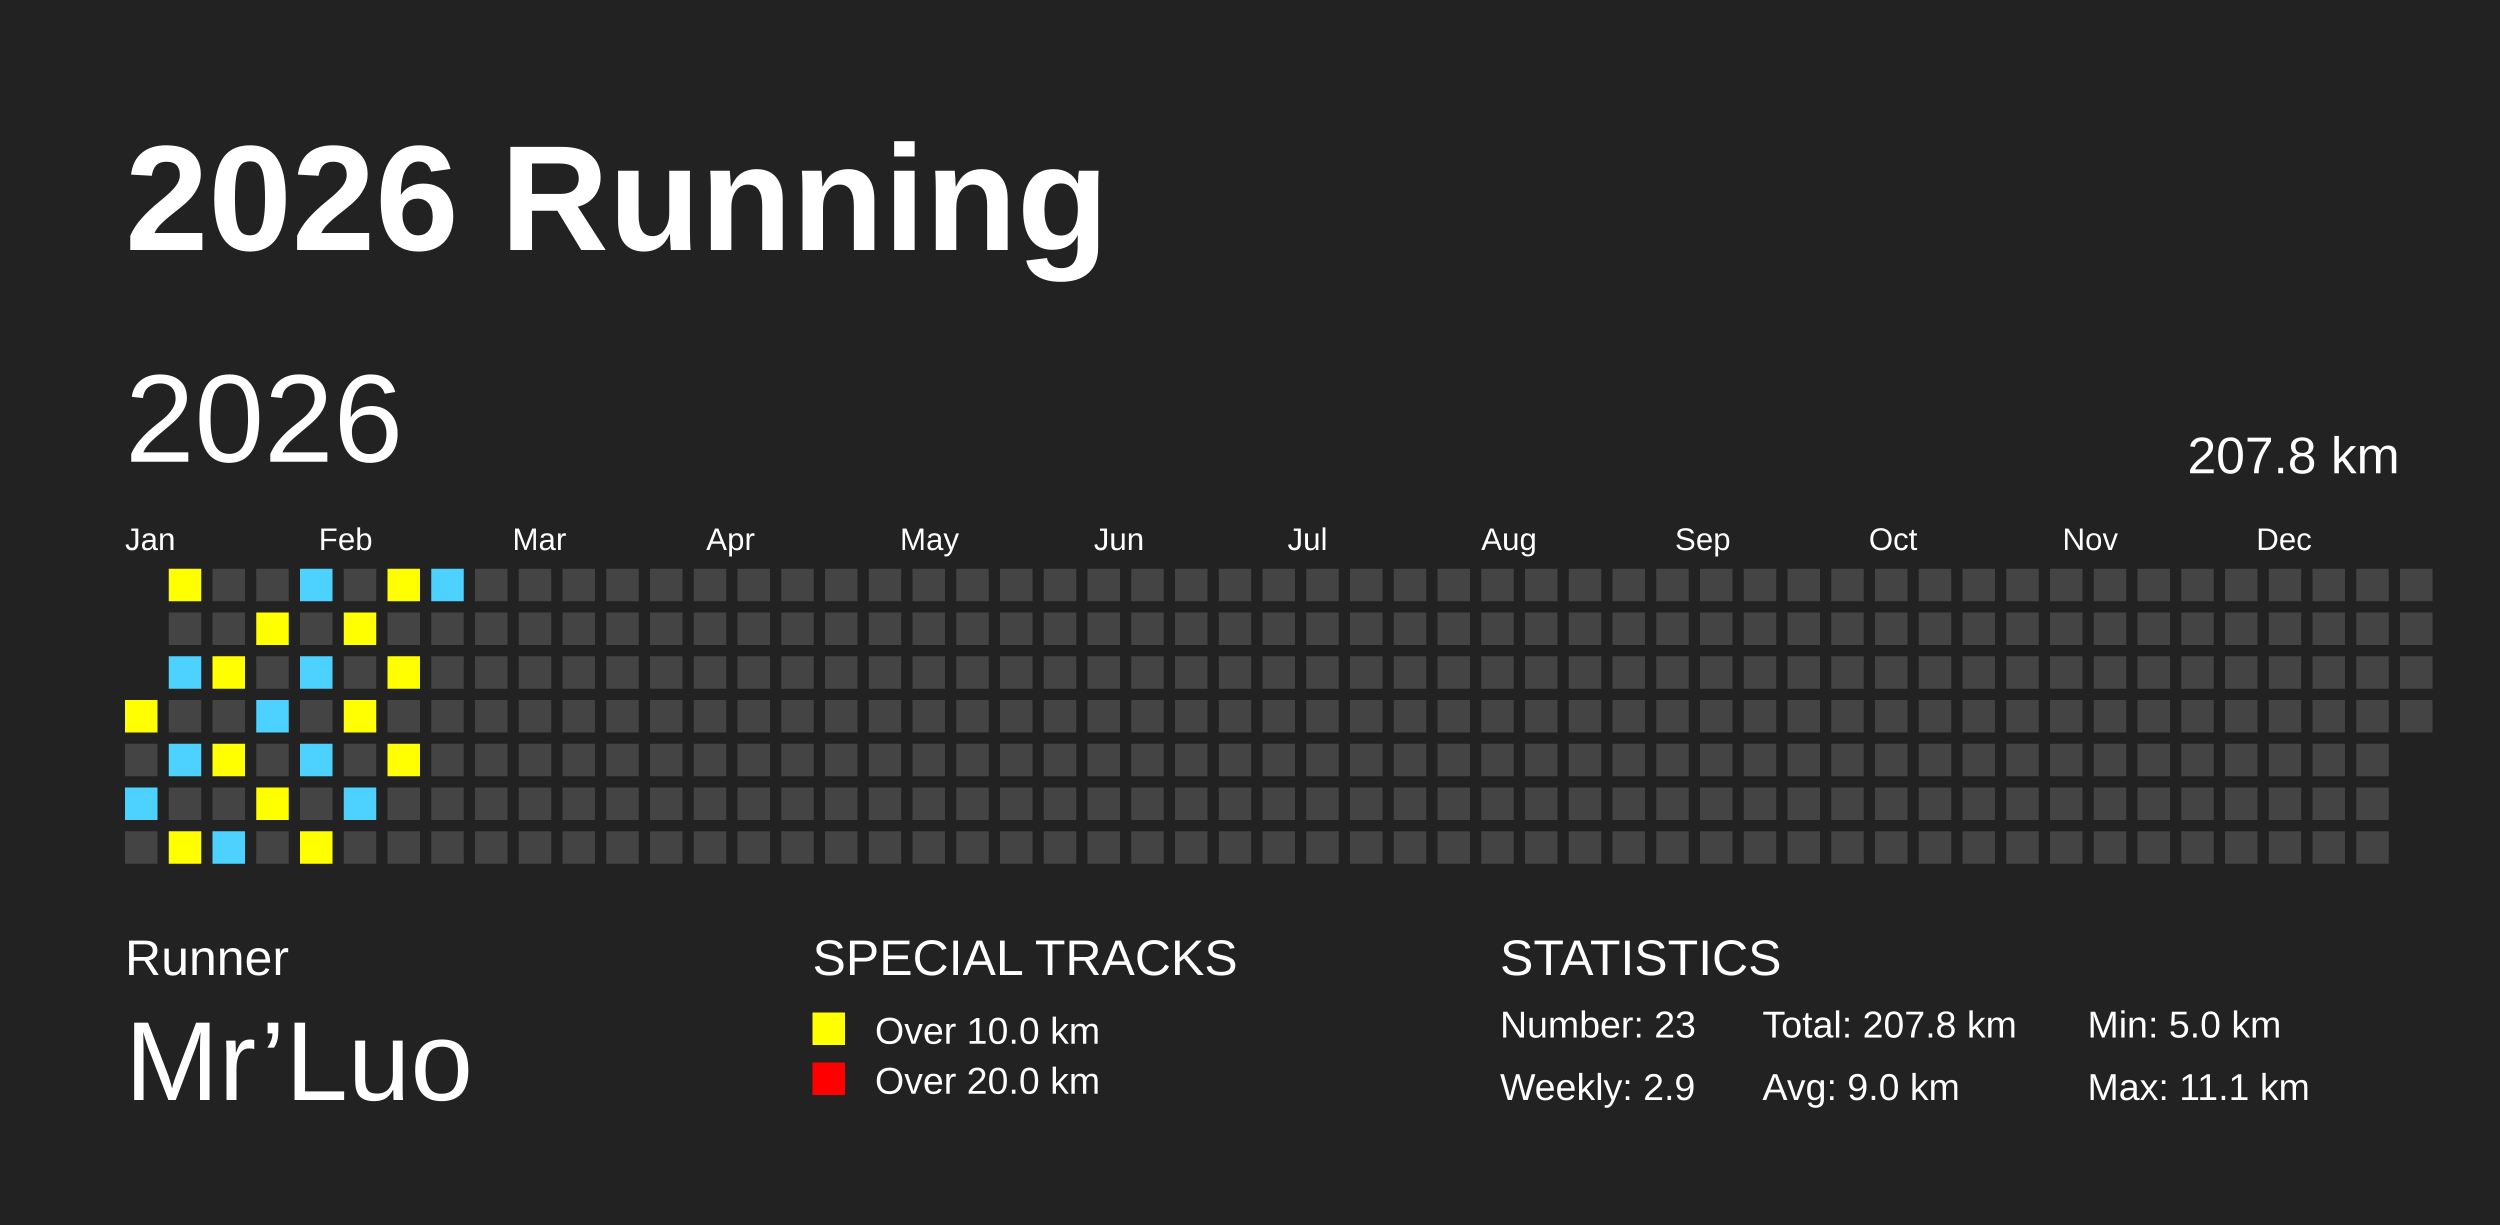
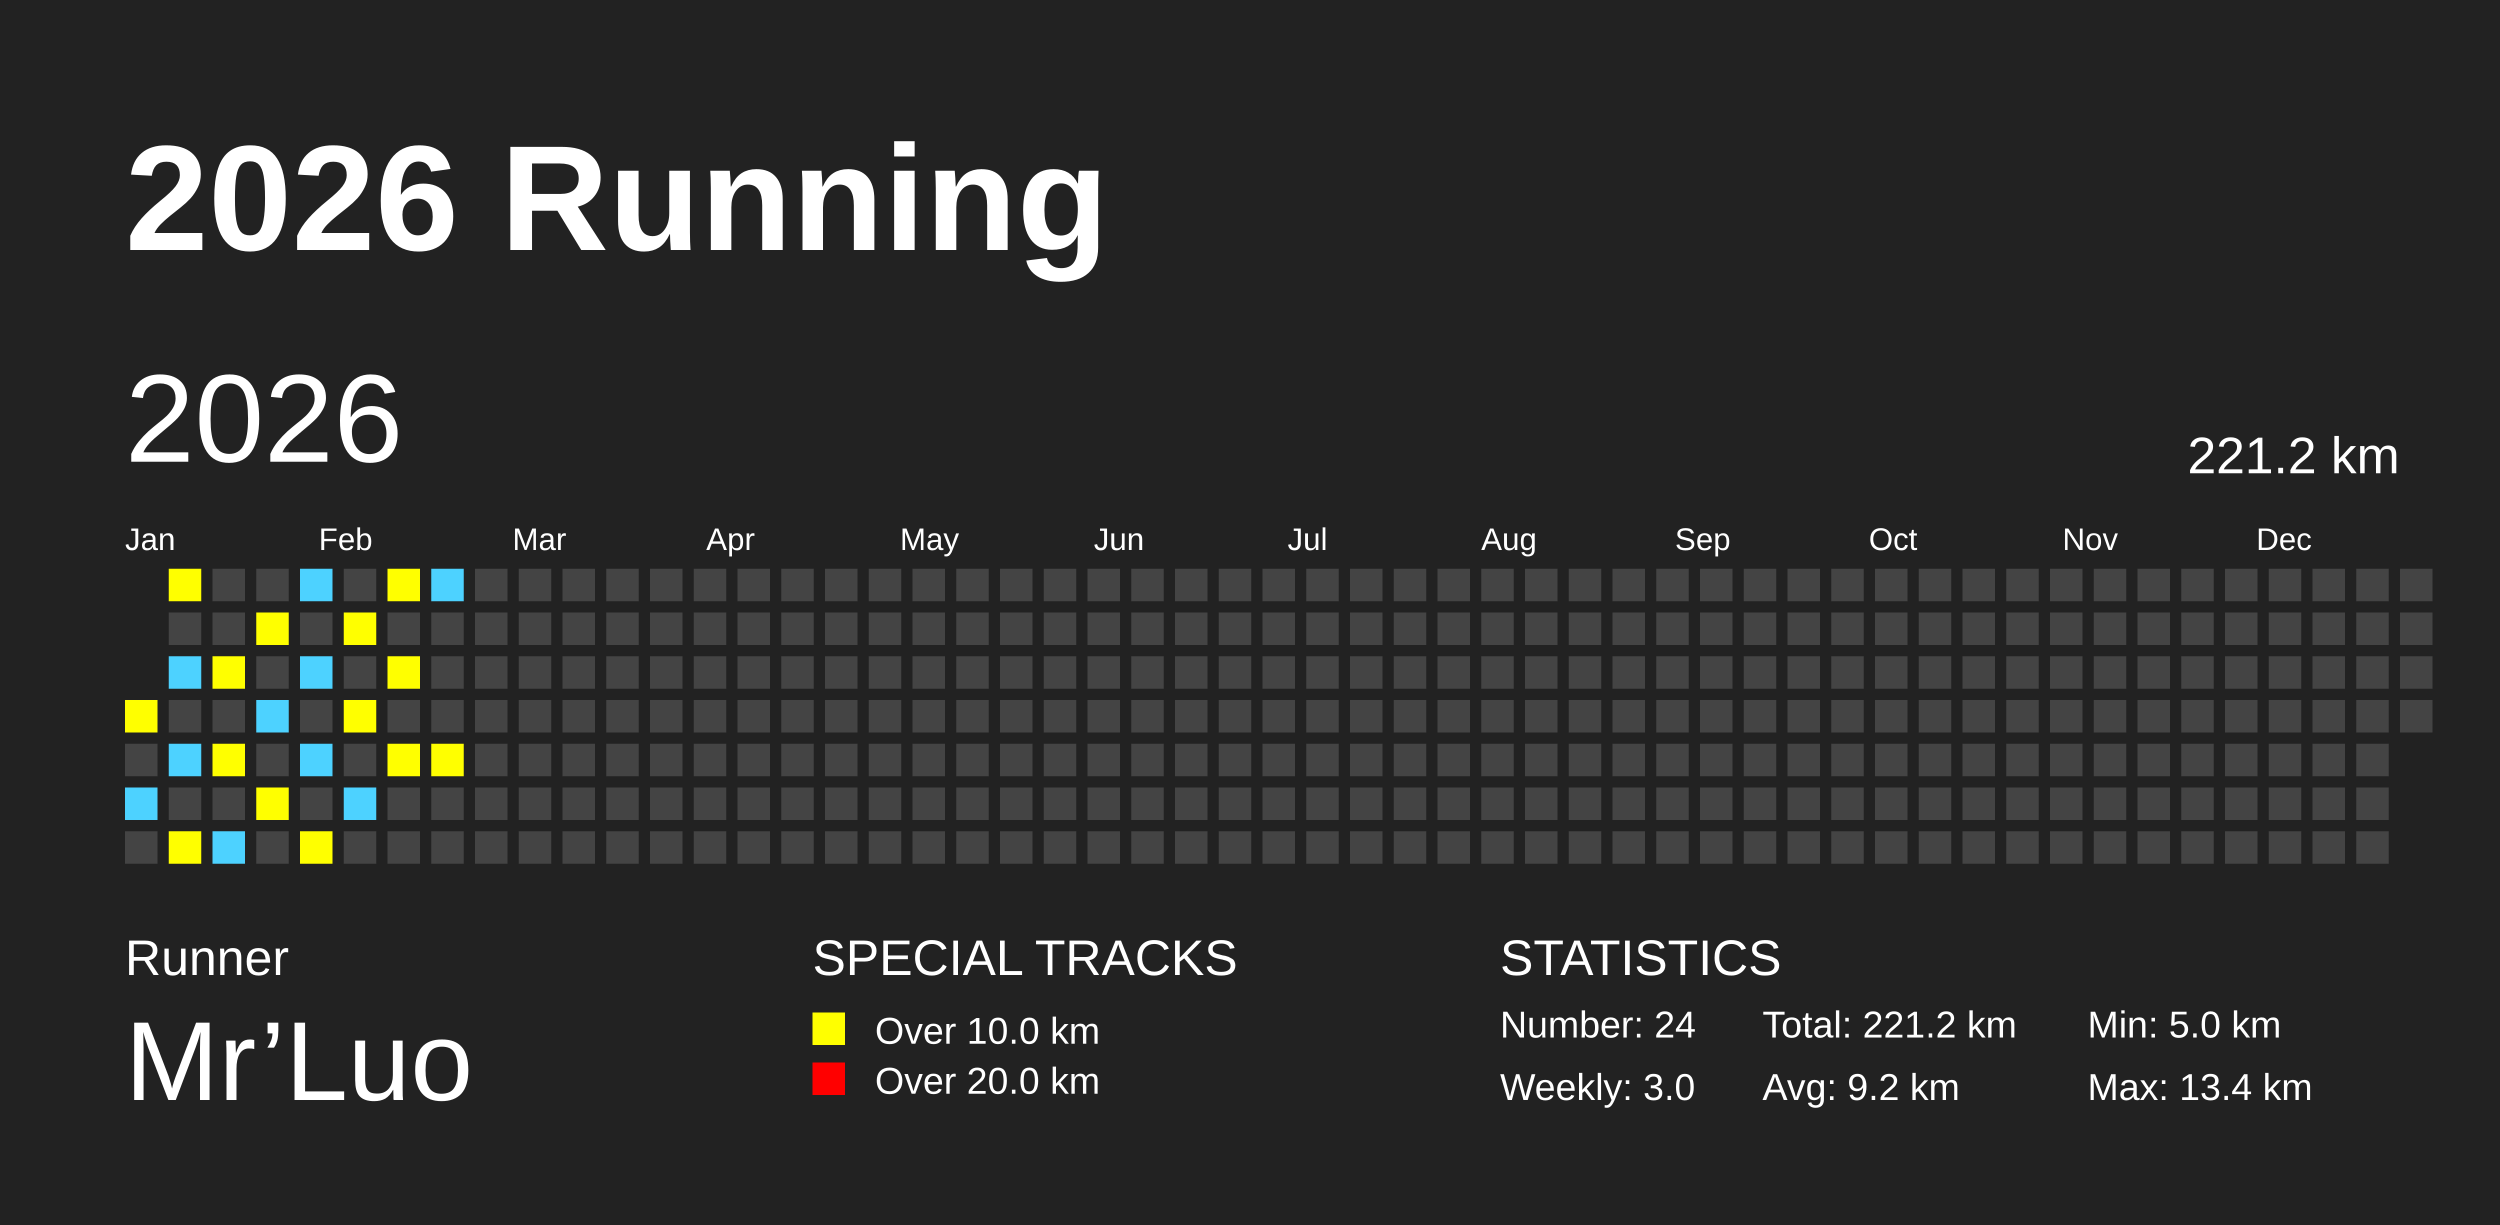
<svg xmlns="http://www.w3.org/2000/svg" baseProfile="full" height="98mm" version="1.1" viewBox="0,0,200,98" width="200mm">
  <defs />
  <rect fill="#222222" height="98" width="200" x="0" y="0" />
  <text fill="#FFFFFF" style="font-size:12px; font-family:Arial; font-weight:bold;" x="10" y="20">2026 Running</text>
  <text fill="#FFFFFF" style="font-size:4px; font-family:Arial" x="10" y="78">Runner</text>
  <text fill="#FFFFFF" style="font-size:9px; font-family:Arial" x="10" y="88">Mr’Luo</text>
  <text fill="#FFFFFF" style="font-size:4px; font-family:Arial" x="65" y="78">SPECIAL TRACKS</text>
  <rect fill="yellow" height="2.6" width="2.6" x="65" y="81" />
  <text fill="#FFFFFF" style="font-size:3px; font-family:Arial" x="70" y="83.5">Over 10.0 km</text>
  <rect fill="red" height="2.6" width="2.6" x="65" y="85" />
  <text fill="#FFFFFF" style="font-size:3px; font-family:Arial" x="70" y="87.5">Over 20.0 km</text>
  <text fill="#FFFFFF" style="font-size:4px; font-family:Arial" x="120" y="78">STATISTICS</text>
-   <text fill="#FFFFFF" style="font-size:3px; font-family:Arial" x="120" y="83">Number: 23</text>
-   <text fill="#FFFFFF" style="font-size:3px; font-family:Arial" x="120" y="88">Weekly: 2.9</text>
-   <text fill="#FFFFFF" style="font-size:3px; font-family:Arial" x="141" y="83">Total: 207.8 km</text>
-   <text fill="#FFFFFF" style="font-size:3px; font-family:Arial" x="141" y="88">Avg: 9.0 km</text>
+   <text fill="#FFFFFF" style="font-size:3px; font-family:Arial" x="120" y="83">Number: 24</text>
+   <text fill="#FFFFFF" style="font-size:3px; font-family:Arial" x="120" y="88">Weekly: 3.0</text>
+   <text fill="#FFFFFF" style="font-size:3px; font-family:Arial" x="141" y="83">Total: 221.2 km</text>
+   <text fill="#FFFFFF" style="font-size:3px; font-family:Arial" x="141" y="88">Avg: 9.2 km</text>
  <text fill="#FFFFFF" style="font-size:3px; font-family:Arial" x="167" y="83">Min: 5.0 km</text>
-   <text fill="#FFFFFF" style="font-size:3px; font-family:Arial" x="167" y="88">Max: 11.1 km</text>
+   <text fill="#FFFFFF" style="font-size:3px; font-family:Arial" x="167" y="88">Max: 13.4 km</text>
  <text dominant-baseline="hanging" fill="#FFFFFF" style="font-size:10.0px; font-family:Arial;" x="10" y="30">2026</text>
-   <text dominant-baseline="hanging" fill="#FFFFFF" style="font-size:4.125px; font-family:Arial;" x="175" y="35">207.8 km</text>
+   <text dominant-baseline="hanging" fill="#FFFFFF" style="font-size:4.125px; font-family:Arial;" x="175" y="35">221.2 km</text>
  <text fill="#FFFFFF" style="font-size:2.5px; font-family:Arial" x="10.0" y="44">Jan</text>
  <text fill="#FFFFFF" style="font-size:2.5px; font-family:Arial" x="25.5" y="44">Feb</text>
  <text fill="#FFFFFF" style="font-size:2.5px; font-family:Arial" x="41.0" y="44">Mar</text>
  <text fill="#FFFFFF" style="font-size:2.5px; font-family:Arial" x="56.5" y="44">Apr</text>
  <text fill="#FFFFFF" style="font-size:2.5px; font-family:Arial" x="72.0" y="44">May</text>
  <text fill="#FFFFFF" style="font-size:2.5px; font-family:Arial" x="87.5" y="44">Jun</text>
  <text fill="#FFFFFF" style="font-size:2.5px; font-family:Arial" x="103.0" y="44">Jul</text>
  <text fill="#FFFFFF" style="font-size:2.5px; font-family:Arial" x="118.5" y="44">Aug</text>
  <text fill="#FFFFFF" style="font-size:2.5px; font-family:Arial" x="134.0" y="44">Sep</text>
  <text fill="#FFFFFF" style="font-size:2.5px; font-family:Arial" x="149.5" y="44">Oct</text>
  <text fill="#FFFFFF" style="font-size:2.5px; font-family:Arial" x="165.0" y="44">Nov</text>
  <text fill="#FFFFFF" style="font-size:2.5px; font-family:Arial" x="180.5" y="44">Dec</text>
  <rect fill="yellow" height="2.6" width="2.6" x="10.0" y="56.0" />
  <rect fill="#444444" height="2.6" width="2.6" x="10.0" y="59.5" />
  <rect fill="#4DD2FF" height="2.6" width="2.6" x="10.0" y="63.0" />
  <rect fill="#444444" height="2.6" width="2.6" x="10.0" y="66.5" />
  <rect fill="yellow" height="2.6" width="2.6" x="13.5" y="45.5" />
  <rect fill="#444444" height="2.6" width="2.6" x="13.5" y="49.0" />
  <rect fill="#4DD2FF" height="2.6" width="2.6" x="13.5" y="52.5" />
  <rect fill="#444444" height="2.6" width="2.6" x="13.5" y="56.0" />
  <rect fill="#4DD2FF" height="2.6" width="2.6" x="13.5" y="59.5" />
  <rect fill="#444444" height="2.6" width="2.6" x="13.5" y="63.0" />
  <rect fill="yellow" height="2.6" width="2.6" x="13.5" y="66.5" />
  <rect fill="#444444" height="2.6" width="2.6" x="17.0" y="45.5" />
  <rect fill="#444444" height="2.6" width="2.6" x="17.0" y="49.0" />
  <rect fill="yellow" height="2.6" width="2.6" x="17.0" y="52.5" />
  <rect fill="#444444" height="2.6" width="2.6" x="17.0" y="56.0" />
  <rect fill="yellow" height="2.6" width="2.6" x="17.0" y="59.5" />
  <rect fill="#444444" height="2.6" width="2.6" x="17.0" y="63.0" />
  <rect fill="#4DD2FF" height="2.6" width="2.6" x="17.0" y="66.5" />
  <rect fill="#444444" height="2.6" width="2.6" x="20.5" y="45.5" />
  <rect fill="yellow" height="2.6" width="2.6" x="20.5" y="49.0" />
  <rect fill="#444444" height="2.6" width="2.6" x="20.5" y="52.5" />
  <rect fill="#4DD2FF" height="2.6" width="2.6" x="20.5" y="56.0" />
  <rect fill="#444444" height="2.6" width="2.6" x="20.5" y="59.5" />
  <rect fill="yellow" height="2.6" width="2.6" x="20.5" y="63.0" />
  <rect fill="#444444" height="2.6" width="2.6" x="20.5" y="66.5" />
  <rect fill="#4DD2FF" height="2.6" width="2.6" x="24.0" y="45.5" />
  <rect fill="#444444" height="2.6" width="2.6" x="24.0" y="49.0" />
  <rect fill="#4DD2FF" height="2.6" width="2.6" x="24.0" y="52.5" />
  <rect fill="#444444" height="2.6" width="2.6" x="24.0" y="56.0" />
  <rect fill="#4DD2FF" height="2.6" width="2.6" x="24.0" y="59.5" />
  <rect fill="#444444" height="2.6" width="2.6" x="24.0" y="63.0" />
  <rect fill="yellow" height="2.6" width="2.6" x="24.0" y="66.5" />
  <rect fill="#444444" height="2.6" width="2.6" x="27.5" y="45.5" />
  <rect fill="yellow" height="2.6" width="2.6" x="27.5" y="49.0" />
  <rect fill="#444444" height="2.6" width="2.6" x="27.5" y="52.5" />
  <rect fill="yellow" height="2.6" width="2.6" x="27.5" y="56.0" />
  <rect fill="#444444" height="2.6" width="2.6" x="27.5" y="59.5" />
  <rect fill="#4DD2FF" height="2.6" width="2.6" x="27.5" y="63.0" />
  <rect fill="#444444" height="2.6" width="2.6" x="27.5" y="66.5" />
  <rect fill="yellow" height="2.6" width="2.6" x="31.0" y="45.5" />
  <rect fill="#444444" height="2.6" width="2.6" x="31.0" y="49.0" />
  <rect fill="yellow" height="2.6" width="2.6" x="31.0" y="52.5" />
  <rect fill="#444444" height="2.6" width="2.6" x="31.0" y="56.0" />
  <rect fill="yellow" height="2.6" width="2.6" x="31.0" y="59.5" />
  <rect fill="#444444" height="2.6" width="2.6" x="31.0" y="63.0" />
  <rect fill="#444444" height="2.6" width="2.6" x="31.0" y="66.5" />
  <rect fill="#4DD2FF" height="2.6" width="2.6" x="34.5" y="45.5" />
  <rect fill="#444444" height="2.6" width="2.6" x="34.5" y="49.0" />
  <rect fill="#444444" height="2.6" width="2.6" x="34.5" y="52.5" />
  <rect fill="#444444" height="2.6" width="2.6" x="34.5" y="56.0" />
-   <rect fill="#444444" height="2.6" width="2.6" x="34.5" y="59.5" />
+   <rect fill="yellow" height="2.6" width="2.6" x="34.5" y="59.5" />
  <rect fill="#444444" height="2.6" width="2.6" x="34.5" y="63.0" />
  <rect fill="#444444" height="2.6" width="2.6" x="34.5" y="66.5" />
  <rect fill="#444444" height="2.6" width="2.6" x="38.0" y="45.5" />
  <rect fill="#444444" height="2.6" width="2.6" x="38.0" y="49.0" />
  <rect fill="#444444" height="2.6" width="2.6" x="38.0" y="52.5" />
  <rect fill="#444444" height="2.6" width="2.6" x="38.0" y="56.0" />
  <rect fill="#444444" height="2.6" width="2.6" x="38.0" y="59.5" />
  <rect fill="#444444" height="2.6" width="2.6" x="38.0" y="63.0" />
  <rect fill="#444444" height="2.6" width="2.6" x="38.0" y="66.5" />
  <rect fill="#444444" height="2.6" width="2.6" x="41.5" y="45.5" />
  <rect fill="#444444" height="2.6" width="2.6" x="41.5" y="49.0" />
  <rect fill="#444444" height="2.6" width="2.6" x="41.5" y="52.5" />
  <rect fill="#444444" height="2.6" width="2.6" x="41.5" y="56.0" />
  <rect fill="#444444" height="2.6" width="2.6" x="41.5" y="59.5" />
  <rect fill="#444444" height="2.6" width="2.6" x="41.5" y="63.0" />
  <rect fill="#444444" height="2.6" width="2.6" x="41.5" y="66.5" />
  <rect fill="#444444" height="2.6" width="2.6" x="45.0" y="45.5" />
  <rect fill="#444444" height="2.6" width="2.6" x="45.0" y="49.0" />
  <rect fill="#444444" height="2.6" width="2.6" x="45.0" y="52.5" />
  <rect fill="#444444" height="2.6" width="2.6" x="45.0" y="56.0" />
  <rect fill="#444444" height="2.6" width="2.6" x="45.0" y="59.5" />
  <rect fill="#444444" height="2.6" width="2.6" x="45.0" y="63.0" />
  <rect fill="#444444" height="2.6" width="2.6" x="45.0" y="66.5" />
  <rect fill="#444444" height="2.6" width="2.6" x="48.5" y="45.5" />
  <rect fill="#444444" height="2.6" width="2.6" x="48.5" y="49.0" />
  <rect fill="#444444" height="2.6" width="2.6" x="48.5" y="52.5" />
  <rect fill="#444444" height="2.6" width="2.6" x="48.5" y="56.0" />
  <rect fill="#444444" height="2.6" width="2.6" x="48.5" y="59.5" />
  <rect fill="#444444" height="2.6" width="2.6" x="48.5" y="63.0" />
  <rect fill="#444444" height="2.6" width="2.6" x="48.5" y="66.5" />
  <rect fill="#444444" height="2.6" width="2.6" x="52.0" y="45.5" />
  <rect fill="#444444" height="2.6" width="2.6" x="52.0" y="49.0" />
  <rect fill="#444444" height="2.6" width="2.6" x="52.0" y="52.5" />
  <rect fill="#444444" height="2.6" width="2.6" x="52.0" y="56.0" />
  <rect fill="#444444" height="2.6" width="2.6" x="52.0" y="59.5" />
  <rect fill="#444444" height="2.6" width="2.6" x="52.0" y="63.0" />
  <rect fill="#444444" height="2.6" width="2.6" x="52.0" y="66.5" />
  <rect fill="#444444" height="2.6" width="2.6" x="55.5" y="45.5" />
  <rect fill="#444444" height="2.6" width="2.6" x="55.5" y="49.0" />
  <rect fill="#444444" height="2.6" width="2.6" x="55.5" y="52.5" />
  <rect fill="#444444" height="2.6" width="2.6" x="55.5" y="56.0" />
  <rect fill="#444444" height="2.6" width="2.6" x="55.5" y="59.5" />
  <rect fill="#444444" height="2.6" width="2.6" x="55.5" y="63.0" />
  <rect fill="#444444" height="2.6" width="2.6" x="55.5" y="66.5" />
  <rect fill="#444444" height="2.6" width="2.6" x="59.0" y="45.5" />
  <rect fill="#444444" height="2.6" width="2.6" x="59.0" y="49.0" />
  <rect fill="#444444" height="2.6" width="2.6" x="59.0" y="52.5" />
  <rect fill="#444444" height="2.6" width="2.6" x="59.0" y="56.0" />
  <rect fill="#444444" height="2.6" width="2.6" x="59.0" y="59.5" />
  <rect fill="#444444" height="2.6" width="2.6" x="59.0" y="63.0" />
  <rect fill="#444444" height="2.6" width="2.6" x="59.0" y="66.5" />
  <rect fill="#444444" height="2.6" width="2.6" x="62.5" y="45.5" />
  <rect fill="#444444" height="2.6" width="2.6" x="62.5" y="49.0" />
  <rect fill="#444444" height="2.6" width="2.6" x="62.5" y="52.5" />
  <rect fill="#444444" height="2.6" width="2.6" x="62.5" y="56.0" />
  <rect fill="#444444" height="2.6" width="2.6" x="62.5" y="59.5" />
  <rect fill="#444444" height="2.6" width="2.6" x="62.5" y="63.0" />
  <rect fill="#444444" height="2.6" width="2.6" x="62.5" y="66.5" />
  <rect fill="#444444" height="2.6" width="2.6" x="66.0" y="45.5" />
  <rect fill="#444444" height="2.6" width="2.6" x="66.0" y="49.0" />
  <rect fill="#444444" height="2.6" width="2.6" x="66.0" y="52.5" />
  <rect fill="#444444" height="2.6" width="2.6" x="66.0" y="56.0" />
  <rect fill="#444444" height="2.6" width="2.6" x="66.0" y="59.5" />
  <rect fill="#444444" height="2.6" width="2.6" x="66.0" y="63.0" />
  <rect fill="#444444" height="2.6" width="2.6" x="66.0" y="66.5" />
  <rect fill="#444444" height="2.6" width="2.6" x="69.5" y="45.5" />
  <rect fill="#444444" height="2.6" width="2.6" x="69.5" y="49.0" />
  <rect fill="#444444" height="2.6" width="2.6" x="69.5" y="52.5" />
  <rect fill="#444444" height="2.6" width="2.6" x="69.5" y="56.0" />
  <rect fill="#444444" height="2.6" width="2.6" x="69.5" y="59.5" />
  <rect fill="#444444" height="2.6" width="2.6" x="69.5" y="63.0" />
  <rect fill="#444444" height="2.6" width="2.6" x="69.5" y="66.5" />
  <rect fill="#444444" height="2.6" width="2.6" x="73.0" y="45.5" />
  <rect fill="#444444" height="2.6" width="2.6" x="73.0" y="49.0" />
  <rect fill="#444444" height="2.6" width="2.6" x="73.0" y="52.5" />
  <rect fill="#444444" height="2.6" width="2.6" x="73.0" y="56.0" />
  <rect fill="#444444" height="2.6" width="2.6" x="73.0" y="59.5" />
  <rect fill="#444444" height="2.6" width="2.6" x="73.0" y="63.0" />
  <rect fill="#444444" height="2.6" width="2.6" x="73.0" y="66.5" />
  <rect fill="#444444" height="2.6" width="2.6" x="76.5" y="45.5" />
  <rect fill="#444444" height="2.6" width="2.6" x="76.5" y="49.0" />
  <rect fill="#444444" height="2.6" width="2.6" x="76.5" y="52.5" />
  <rect fill="#444444" height="2.6" width="2.6" x="76.5" y="56.0" />
  <rect fill="#444444" height="2.6" width="2.6" x="76.5" y="59.5" />
  <rect fill="#444444" height="2.6" width="2.6" x="76.5" y="63.0" />
  <rect fill="#444444" height="2.6" width="2.6" x="76.5" y="66.5" />
  <rect fill="#444444" height="2.6" width="2.6" x="80.0" y="45.5" />
  <rect fill="#444444" height="2.6" width="2.6" x="80.0" y="49.0" />
  <rect fill="#444444" height="2.6" width="2.6" x="80.0" y="52.5" />
  <rect fill="#444444" height="2.6" width="2.6" x="80.0" y="56.0" />
  <rect fill="#444444" height="2.6" width="2.6" x="80.0" y="59.5" />
  <rect fill="#444444" height="2.6" width="2.6" x="80.0" y="63.0" />
  <rect fill="#444444" height="2.6" width="2.6" x="80.0" y="66.5" />
  <rect fill="#444444" height="2.6" width="2.6" x="83.5" y="45.5" />
  <rect fill="#444444" height="2.6" width="2.6" x="83.5" y="49.0" />
  <rect fill="#444444" height="2.6" width="2.6" x="83.5" y="52.5" />
  <rect fill="#444444" height="2.6" width="2.6" x="83.5" y="56.0" />
  <rect fill="#444444" height="2.6" width="2.6" x="83.5" y="59.5" />
  <rect fill="#444444" height="2.6" width="2.6" x="83.5" y="63.0" />
  <rect fill="#444444" height="2.6" width="2.6" x="83.5" y="66.5" />
  <rect fill="#444444" height="2.6" width="2.6" x="87.0" y="45.5" />
  <rect fill="#444444" height="2.6" width="2.6" x="87.0" y="49.0" />
  <rect fill="#444444" height="2.6" width="2.6" x="87.0" y="52.5" />
  <rect fill="#444444" height="2.6" width="2.6" x="87.0" y="56.0" />
  <rect fill="#444444" height="2.6" width="2.6" x="87.0" y="59.5" />
  <rect fill="#444444" height="2.6" width="2.6" x="87.0" y="63.0" />
  <rect fill="#444444" height="2.6" width="2.6" x="87.0" y="66.5" />
  <rect fill="#444444" height="2.6" width="2.6" x="90.5" y="45.5" />
  <rect fill="#444444" height="2.6" width="2.6" x="90.5" y="49.0" />
  <rect fill="#444444" height="2.6" width="2.6" x="90.5" y="52.5" />
  <rect fill="#444444" height="2.6" width="2.6" x="90.5" y="56.0" />
  <rect fill="#444444" height="2.6" width="2.6" x="90.5" y="59.5" />
  <rect fill="#444444" height="2.6" width="2.6" x="90.5" y="63.0" />
  <rect fill="#444444" height="2.6" width="2.6" x="90.5" y="66.5" />
  <rect fill="#444444" height="2.6" width="2.6" x="94.0" y="45.5" />
  <rect fill="#444444" height="2.6" width="2.6" x="94.0" y="49.0" />
  <rect fill="#444444" height="2.6" width="2.6" x="94.0" y="52.5" />
  <rect fill="#444444" height="2.6" width="2.6" x="94.0" y="56.0" />
  <rect fill="#444444" height="2.6" width="2.6" x="94.0" y="59.5" />
  <rect fill="#444444" height="2.6" width="2.6" x="94.0" y="63.0" />
  <rect fill="#444444" height="2.6" width="2.6" x="94.0" y="66.5" />
  <rect fill="#444444" height="2.6" width="2.6" x="97.5" y="45.5" />
  <rect fill="#444444" height="2.6" width="2.6" x="97.5" y="49.0" />
  <rect fill="#444444" height="2.6" width="2.6" x="97.5" y="52.5" />
  <rect fill="#444444" height="2.6" width="2.6" x="97.5" y="56.0" />
  <rect fill="#444444" height="2.6" width="2.6" x="97.5" y="59.5" />
  <rect fill="#444444" height="2.6" width="2.6" x="97.5" y="63.0" />
  <rect fill="#444444" height="2.6" width="2.6" x="97.5" y="66.5" />
  <rect fill="#444444" height="2.6" width="2.6" x="101.0" y="45.5" />
  <rect fill="#444444" height="2.6" width="2.6" x="101.0" y="49.0" />
  <rect fill="#444444" height="2.6" width="2.6" x="101.0" y="52.5" />
  <rect fill="#444444" height="2.6" width="2.6" x="101.0" y="56.0" />
  <rect fill="#444444" height="2.6" width="2.6" x="101.0" y="59.5" />
  <rect fill="#444444" height="2.6" width="2.6" x="101.0" y="63.0" />
  <rect fill="#444444" height="2.6" width="2.6" x="101.0" y="66.5" />
  <rect fill="#444444" height="2.6" width="2.6" x="104.5" y="45.5" />
  <rect fill="#444444" height="2.6" width="2.6" x="104.5" y="49.0" />
  <rect fill="#444444" height="2.6" width="2.6" x="104.5" y="52.5" />
  <rect fill="#444444" height="2.6" width="2.6" x="104.5" y="56.0" />
  <rect fill="#444444" height="2.6" width="2.6" x="104.5" y="59.5" />
  <rect fill="#444444" height="2.6" width="2.6" x="104.5" y="63.0" />
  <rect fill="#444444" height="2.6" width="2.6" x="104.5" y="66.5" />
  <rect fill="#444444" height="2.6" width="2.6" x="108.0" y="45.5" />
  <rect fill="#444444" height="2.6" width="2.6" x="108.0" y="49.0" />
  <rect fill="#444444" height="2.6" width="2.6" x="108.0" y="52.5" />
  <rect fill="#444444" height="2.6" width="2.6" x="108.0" y="56.0" />
  <rect fill="#444444" height="2.6" width="2.6" x="108.0" y="59.5" />
  <rect fill="#444444" height="2.6" width="2.6" x="108.0" y="63.0" />
  <rect fill="#444444" height="2.6" width="2.6" x="108.0" y="66.5" />
  <rect fill="#444444" height="2.6" width="2.6" x="111.5" y="45.5" />
  <rect fill="#444444" height="2.6" width="2.6" x="111.5" y="49.0" />
  <rect fill="#444444" height="2.6" width="2.6" x="111.5" y="52.5" />
  <rect fill="#444444" height="2.6" width="2.6" x="111.5" y="56.0" />
  <rect fill="#444444" height="2.6" width="2.6" x="111.5" y="59.5" />
  <rect fill="#444444" height="2.6" width="2.6" x="111.5" y="63.0" />
  <rect fill="#444444" height="2.6" width="2.6" x="111.5" y="66.5" />
  <rect fill="#444444" height="2.6" width="2.6" x="115.0" y="45.5" />
  <rect fill="#444444" height="2.6" width="2.6" x="115.0" y="49.0" />
  <rect fill="#444444" height="2.6" width="2.6" x="115.0" y="52.5" />
  <rect fill="#444444" height="2.6" width="2.6" x="115.0" y="56.0" />
  <rect fill="#444444" height="2.6" width="2.6" x="115.0" y="59.5" />
  <rect fill="#444444" height="2.6" width="2.6" x="115.0" y="63.0" />
  <rect fill="#444444" height="2.6" width="2.6" x="115.0" y="66.5" />
  <rect fill="#444444" height="2.6" width="2.6" x="118.5" y="45.5" />
  <rect fill="#444444" height="2.6" width="2.6" x="118.5" y="49.0" />
  <rect fill="#444444" height="2.6" width="2.6" x="118.5" y="52.5" />
  <rect fill="#444444" height="2.6" width="2.6" x="118.5" y="56.0" />
  <rect fill="#444444" height="2.6" width="2.6" x="118.5" y="59.5" />
  <rect fill="#444444" height="2.6" width="2.6" x="118.5" y="63.0" />
  <rect fill="#444444" height="2.6" width="2.6" x="118.5" y="66.5" />
  <rect fill="#444444" height="2.6" width="2.6" x="122.0" y="45.5" />
  <rect fill="#444444" height="2.6" width="2.6" x="122.0" y="49.0" />
  <rect fill="#444444" height="2.6" width="2.6" x="122.0" y="52.5" />
  <rect fill="#444444" height="2.6" width="2.6" x="122.0" y="56.0" />
  <rect fill="#444444" height="2.6" width="2.6" x="122.0" y="59.5" />
  <rect fill="#444444" height="2.6" width="2.6" x="122.0" y="63.0" />
  <rect fill="#444444" height="2.6" width="2.6" x="122.0" y="66.5" />
  <rect fill="#444444" height="2.6" width="2.6" x="125.5" y="45.5" />
  <rect fill="#444444" height="2.6" width="2.6" x="125.5" y="49.0" />
  <rect fill="#444444" height="2.6" width="2.6" x="125.5" y="52.5" />
  <rect fill="#444444" height="2.6" width="2.6" x="125.5" y="56.0" />
  <rect fill="#444444" height="2.6" width="2.6" x="125.5" y="59.5" />
  <rect fill="#444444" height="2.6" width="2.6" x="125.5" y="63.0" />
  <rect fill="#444444" height="2.6" width="2.6" x="125.5" y="66.5" />
  <rect fill="#444444" height="2.6" width="2.6" x="129.0" y="45.5" />
  <rect fill="#444444" height="2.6" width="2.6" x="129.0" y="49.0" />
  <rect fill="#444444" height="2.6" width="2.6" x="129.0" y="52.5" />
  <rect fill="#444444" height="2.6" width="2.6" x="129.0" y="56.0" />
  <rect fill="#444444" height="2.6" width="2.6" x="129.0" y="59.5" />
  <rect fill="#444444" height="2.6" width="2.6" x="129.0" y="63.0" />
  <rect fill="#444444" height="2.6" width="2.6" x="129.0" y="66.5" />
  <rect fill="#444444" height="2.6" width="2.6" x="132.5" y="45.5" />
  <rect fill="#444444" height="2.6" width="2.6" x="132.5" y="49.0" />
  <rect fill="#444444" height="2.6" width="2.6" x="132.5" y="52.5" />
  <rect fill="#444444" height="2.6" width="2.6" x="132.5" y="56.0" />
  <rect fill="#444444" height="2.6" width="2.6" x="132.5" y="59.5" />
  <rect fill="#444444" height="2.6" width="2.6" x="132.5" y="63.0" />
  <rect fill="#444444" height="2.6" width="2.6" x="132.5" y="66.5" />
  <rect fill="#444444" height="2.6" width="2.6" x="136.0" y="45.5" />
  <rect fill="#444444" height="2.6" width="2.6" x="136.0" y="49.0" />
  <rect fill="#444444" height="2.6" width="2.6" x="136.0" y="52.5" />
  <rect fill="#444444" height="2.6" width="2.6" x="136.0" y="56.0" />
  <rect fill="#444444" height="2.6" width="2.6" x="136.0" y="59.5" />
  <rect fill="#444444" height="2.6" width="2.6" x="136.0" y="63.0" />
  <rect fill="#444444" height="2.6" width="2.6" x="136.0" y="66.5" />
  <rect fill="#444444" height="2.6" width="2.6" x="139.5" y="45.5" />
  <rect fill="#444444" height="2.6" width="2.6" x="139.5" y="49.0" />
  <rect fill="#444444" height="2.6" width="2.6" x="139.5" y="52.5" />
  <rect fill="#444444" height="2.6" width="2.6" x="139.5" y="56.0" />
  <rect fill="#444444" height="2.6" width="2.6" x="139.5" y="59.5" />
  <rect fill="#444444" height="2.6" width="2.6" x="139.5" y="63.0" />
  <rect fill="#444444" height="2.6" width="2.6" x="139.5" y="66.5" />
  <rect fill="#444444" height="2.6" width="2.6" x="143.0" y="45.5" />
  <rect fill="#444444" height="2.6" width="2.6" x="143.0" y="49.0" />
  <rect fill="#444444" height="2.6" width="2.6" x="143.0" y="52.5" />
  <rect fill="#444444" height="2.6" width="2.6" x="143.0" y="56.0" />
  <rect fill="#444444" height="2.6" width="2.6" x="143.0" y="59.5" />
  <rect fill="#444444" height="2.6" width="2.6" x="143.0" y="63.0" />
  <rect fill="#444444" height="2.6" width="2.6" x="143.0" y="66.5" />
  <rect fill="#444444" height="2.6" width="2.6" x="146.5" y="45.5" />
  <rect fill="#444444" height="2.6" width="2.6" x="146.5" y="49.0" />
  <rect fill="#444444" height="2.6" width="2.6" x="146.5" y="52.5" />
  <rect fill="#444444" height="2.6" width="2.6" x="146.5" y="56.0" />
  <rect fill="#444444" height="2.6" width="2.6" x="146.5" y="59.5" />
  <rect fill="#444444" height="2.6" width="2.6" x="146.5" y="63.0" />
  <rect fill="#444444" height="2.6" width="2.6" x="146.5" y="66.5" />
  <rect fill="#444444" height="2.6" width="2.6" x="150.0" y="45.5" />
  <rect fill="#444444" height="2.6" width="2.6" x="150.0" y="49.0" />
  <rect fill="#444444" height="2.6" width="2.6" x="150.0" y="52.5" />
  <rect fill="#444444" height="2.6" width="2.6" x="150.0" y="56.0" />
  <rect fill="#444444" height="2.6" width="2.6" x="150.0" y="59.5" />
  <rect fill="#444444" height="2.6" width="2.6" x="150.0" y="63.0" />
  <rect fill="#444444" height="2.6" width="2.6" x="150.0" y="66.5" />
  <rect fill="#444444" height="2.6" width="2.6" x="153.5" y="45.5" />
  <rect fill="#444444" height="2.6" width="2.6" x="153.5" y="49.0" />
  <rect fill="#444444" height="2.6" width="2.6" x="153.5" y="52.5" />
  <rect fill="#444444" height="2.6" width="2.6" x="153.5" y="56.0" />
  <rect fill="#444444" height="2.6" width="2.6" x="153.5" y="59.5" />
  <rect fill="#444444" height="2.6" width="2.6" x="153.5" y="63.0" />
  <rect fill="#444444" height="2.6" width="2.6" x="153.5" y="66.5" />
  <rect fill="#444444" height="2.6" width="2.6" x="157.0" y="45.5" />
  <rect fill="#444444" height="2.6" width="2.6" x="157.0" y="49.0" />
  <rect fill="#444444" height="2.6" width="2.6" x="157.0" y="52.5" />
  <rect fill="#444444" height="2.6" width="2.6" x="157.0" y="56.0" />
  <rect fill="#444444" height="2.6" width="2.6" x="157.0" y="59.5" />
  <rect fill="#444444" height="2.6" width="2.6" x="157.0" y="63.0" />
  <rect fill="#444444" height="2.6" width="2.6" x="157.0" y="66.5" />
  <rect fill="#444444" height="2.6" width="2.6" x="160.5" y="45.5" />
  <rect fill="#444444" height="2.6" width="2.6" x="160.5" y="49.0" />
  <rect fill="#444444" height="2.6" width="2.6" x="160.5" y="52.5" />
  <rect fill="#444444" height="2.6" width="2.6" x="160.5" y="56.0" />
  <rect fill="#444444" height="2.6" width="2.6" x="160.5" y="59.5" />
  <rect fill="#444444" height="2.6" width="2.6" x="160.5" y="63.0" />
  <rect fill="#444444" height="2.6" width="2.6" x="160.5" y="66.5" />
  <rect fill="#444444" height="2.6" width="2.6" x="164.0" y="45.5" />
  <rect fill="#444444" height="2.6" width="2.6" x="164.0" y="49.0" />
  <rect fill="#444444" height="2.6" width="2.6" x="164.0" y="52.5" />
  <rect fill="#444444" height="2.6" width="2.6" x="164.0" y="56.0" />
  <rect fill="#444444" height="2.6" width="2.6" x="164.0" y="59.5" />
  <rect fill="#444444" height="2.6" width="2.6" x="164.0" y="63.0" />
  <rect fill="#444444" height="2.6" width="2.6" x="164.0" y="66.5" />
  <rect fill="#444444" height="2.6" width="2.6" x="167.5" y="45.5" />
  <rect fill="#444444" height="2.6" width="2.6" x="167.5" y="49.0" />
  <rect fill="#444444" height="2.6" width="2.6" x="167.5" y="52.5" />
  <rect fill="#444444" height="2.6" width="2.6" x="167.5" y="56.0" />
  <rect fill="#444444" height="2.6" width="2.6" x="167.5" y="59.5" />
  <rect fill="#444444" height="2.6" width="2.6" x="167.5" y="63.0" />
  <rect fill="#444444" height="2.6" width="2.6" x="167.5" y="66.5" />
  <rect fill="#444444" height="2.6" width="2.6" x="171.0" y="45.5" />
  <rect fill="#444444" height="2.6" width="2.6" x="171.0" y="49.0" />
  <rect fill="#444444" height="2.6" width="2.6" x="171.0" y="52.5" />
  <rect fill="#444444" height="2.6" width="2.6" x="171.0" y="56.0" />
  <rect fill="#444444" height="2.6" width="2.6" x="171.0" y="59.5" />
  <rect fill="#444444" height="2.6" width="2.6" x="171.0" y="63.0" />
  <rect fill="#444444" height="2.6" width="2.6" x="171.0" y="66.5" />
  <rect fill="#444444" height="2.6" width="2.6" x="174.5" y="45.5" />
  <rect fill="#444444" height="2.6" width="2.6" x="174.5" y="49.0" />
  <rect fill="#444444" height="2.6" width="2.6" x="174.5" y="52.5" />
  <rect fill="#444444" height="2.6" width="2.6" x="174.5" y="56.0" />
  <rect fill="#444444" height="2.6" width="2.6" x="174.5" y="59.5" />
  <rect fill="#444444" height="2.6" width="2.6" x="174.5" y="63.0" />
  <rect fill="#444444" height="2.6" width="2.6" x="174.5" y="66.5" />
  <rect fill="#444444" height="2.6" width="2.6" x="178.0" y="45.5" />
  <rect fill="#444444" height="2.6" width="2.6" x="178.0" y="49.0" />
  <rect fill="#444444" height="2.6" width="2.6" x="178.0" y="52.5" />
  <rect fill="#444444" height="2.6" width="2.6" x="178.0" y="56.0" />
  <rect fill="#444444" height="2.6" width="2.6" x="178.0" y="59.5" />
  <rect fill="#444444" height="2.6" width="2.6" x="178.0" y="63.0" />
  <rect fill="#444444" height="2.6" width="2.6" x="178.0" y="66.5" />
  <rect fill="#444444" height="2.6" width="2.6" x="181.5" y="45.5" />
  <rect fill="#444444" height="2.6" width="2.6" x="181.5" y="49.0" />
  <rect fill="#444444" height="2.6" width="2.6" x="181.5" y="52.5" />
  <rect fill="#444444" height="2.6" width="2.6" x="181.5" y="56.0" />
  <rect fill="#444444" height="2.6" width="2.6" x="181.5" y="59.5" />
  <rect fill="#444444" height="2.6" width="2.6" x="181.5" y="63.0" />
  <rect fill="#444444" height="2.6" width="2.6" x="181.5" y="66.5" />
  <rect fill="#444444" height="2.6" width="2.6" x="185.0" y="45.5" />
  <rect fill="#444444" height="2.6" width="2.6" x="185.0" y="49.0" />
  <rect fill="#444444" height="2.6" width="2.6" x="185.0" y="52.5" />
  <rect fill="#444444" height="2.6" width="2.6" x="185.0" y="56.0" />
  <rect fill="#444444" height="2.6" width="2.6" x="185.0" y="59.5" />
  <rect fill="#444444" height="2.6" width="2.6" x="185.0" y="63.0" />
  <rect fill="#444444" height="2.6" width="2.6" x="185.0" y="66.5" />
  <rect fill="#444444" height="2.6" width="2.6" x="188.5" y="45.5" />
  <rect fill="#444444" height="2.6" width="2.6" x="188.5" y="49.0" />
  <rect fill="#444444" height="2.6" width="2.6" x="188.5" y="52.5" />
  <rect fill="#444444" height="2.6" width="2.6" x="188.5" y="56.0" />
  <rect fill="#444444" height="2.6" width="2.6" x="188.5" y="59.5" />
  <rect fill="#444444" height="2.6" width="2.6" x="188.5" y="63.0" />
  <rect fill="#444444" height="2.6" width="2.6" x="188.5" y="66.5" />
  <rect fill="#444444" height="2.6" width="2.6" x="192.0" y="45.5" />
  <rect fill="#444444" height="2.6" width="2.6" x="192.0" y="49.0" />
  <rect fill="#444444" height="2.6" width="2.6" x="192.0" y="52.5" />
  <rect fill="#444444" height="2.6" width="2.6" x="192.0" y="56.0" />
</svg>
